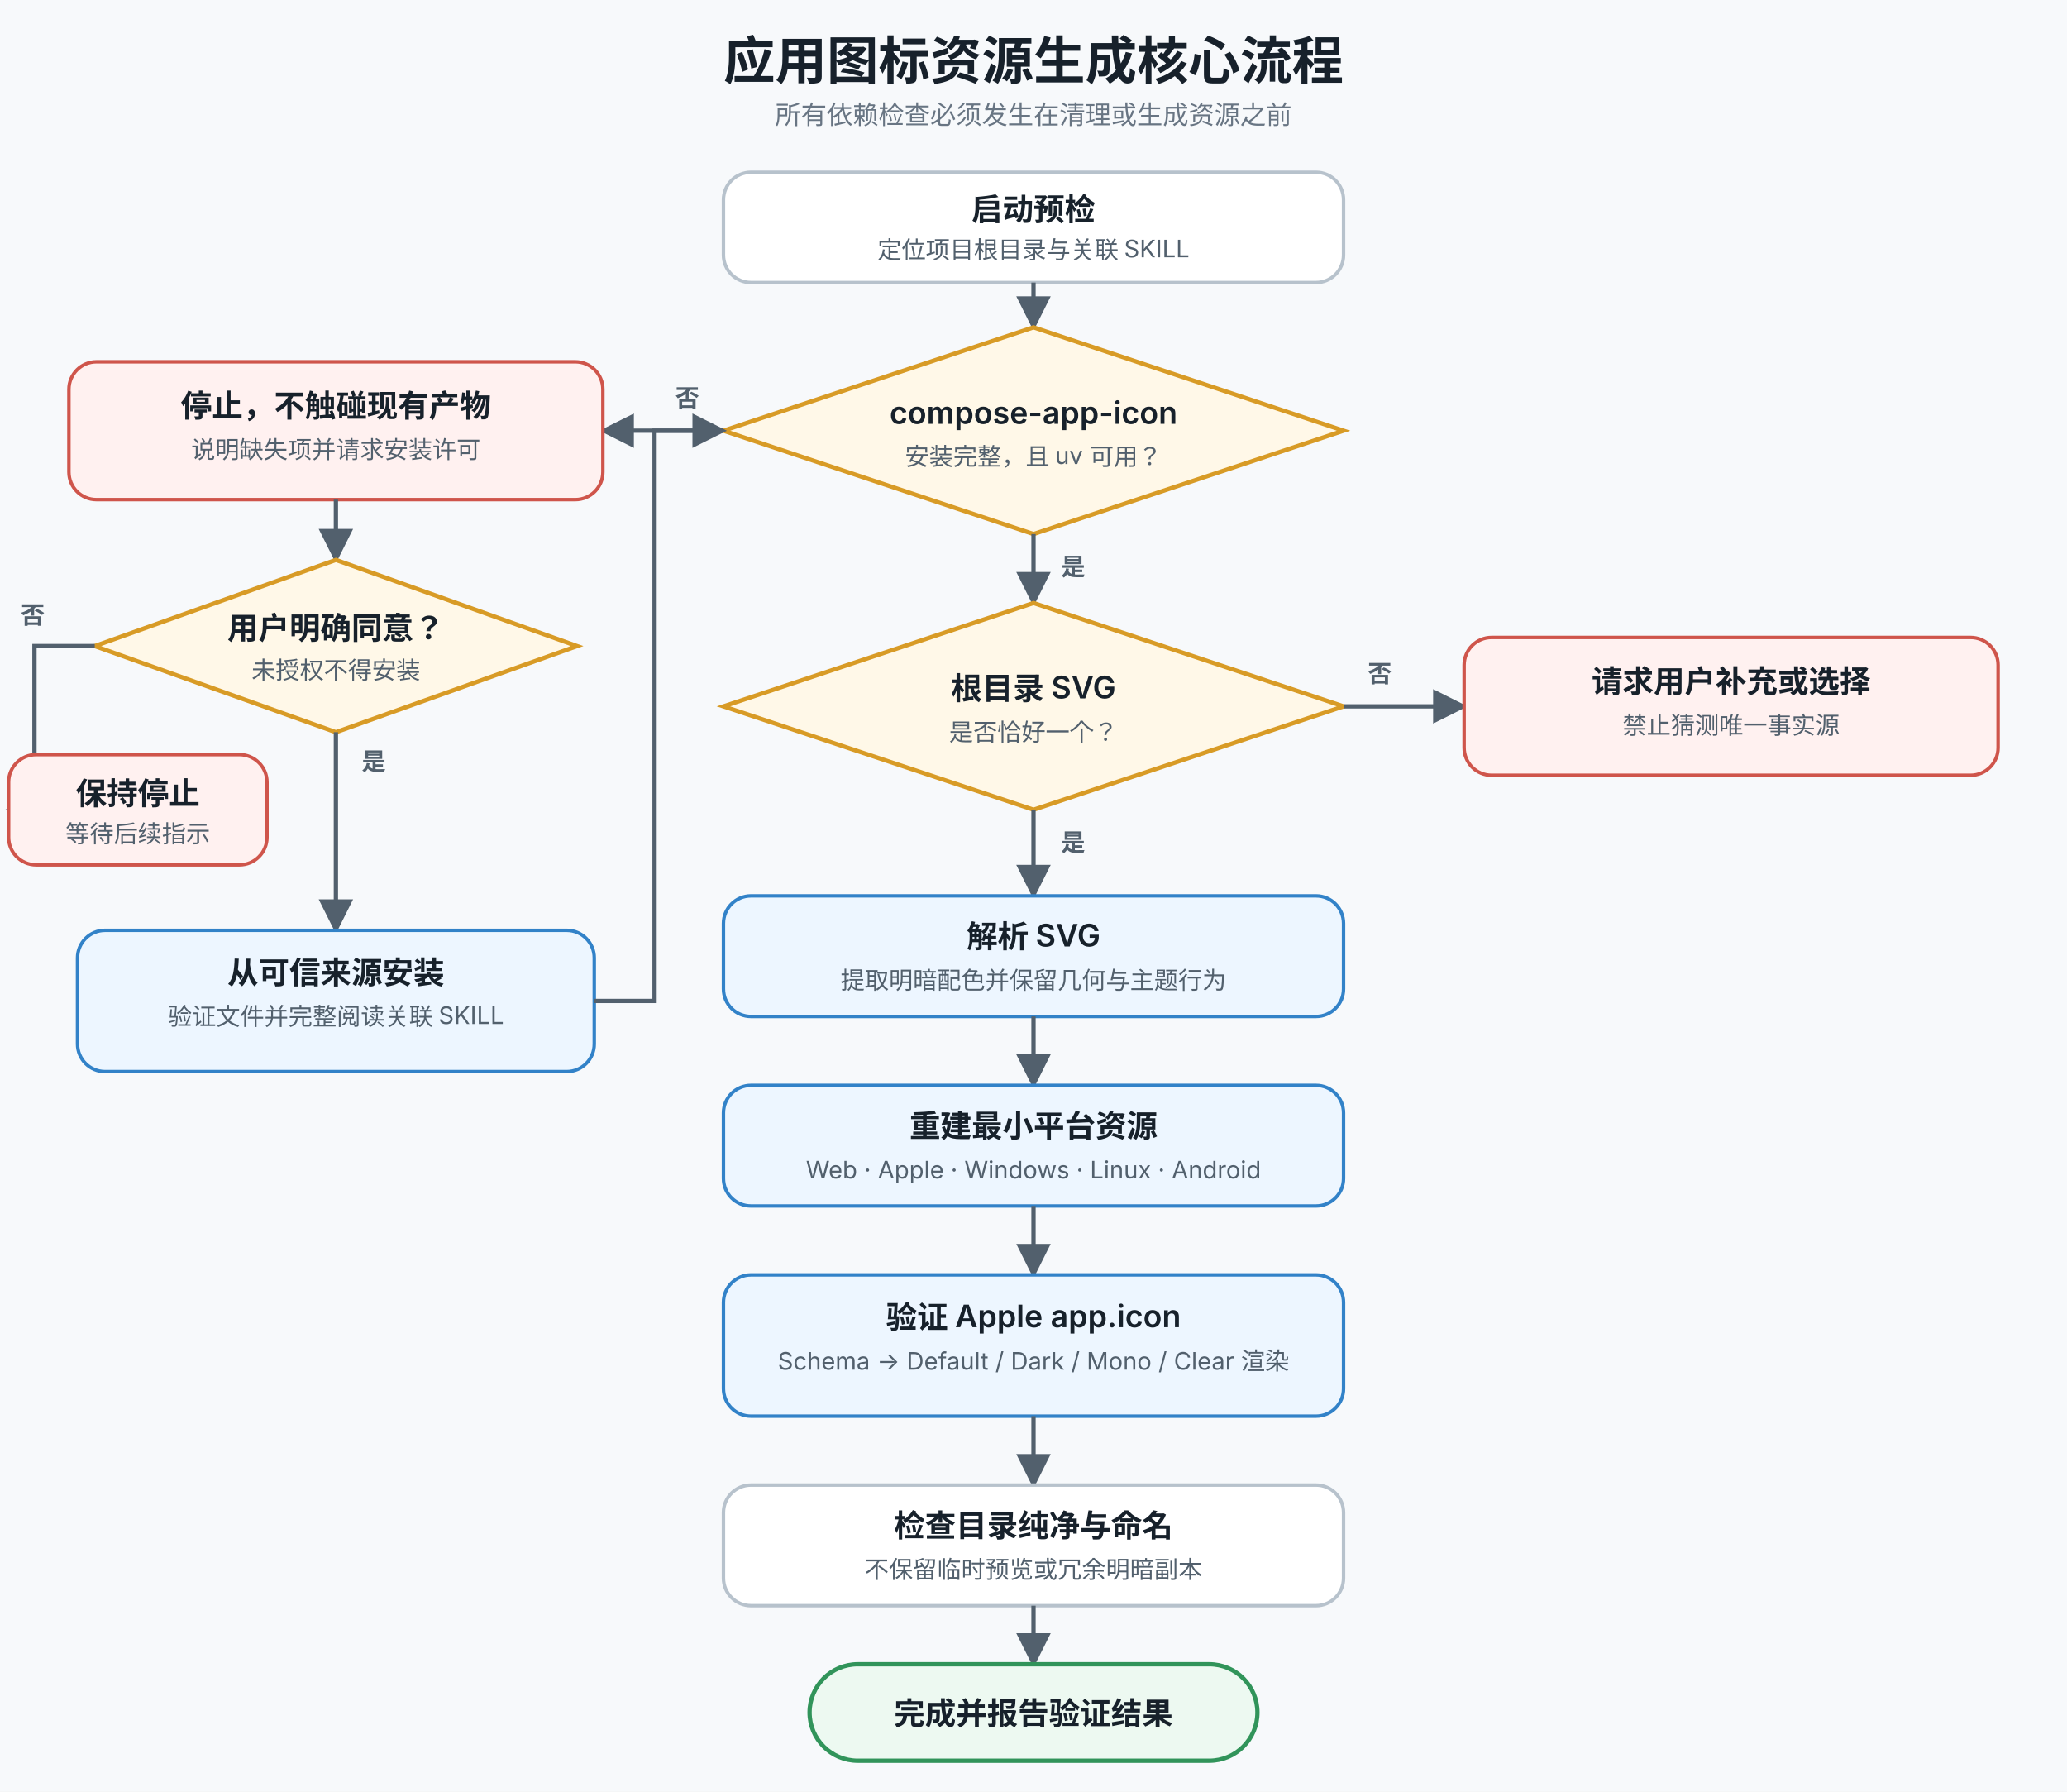
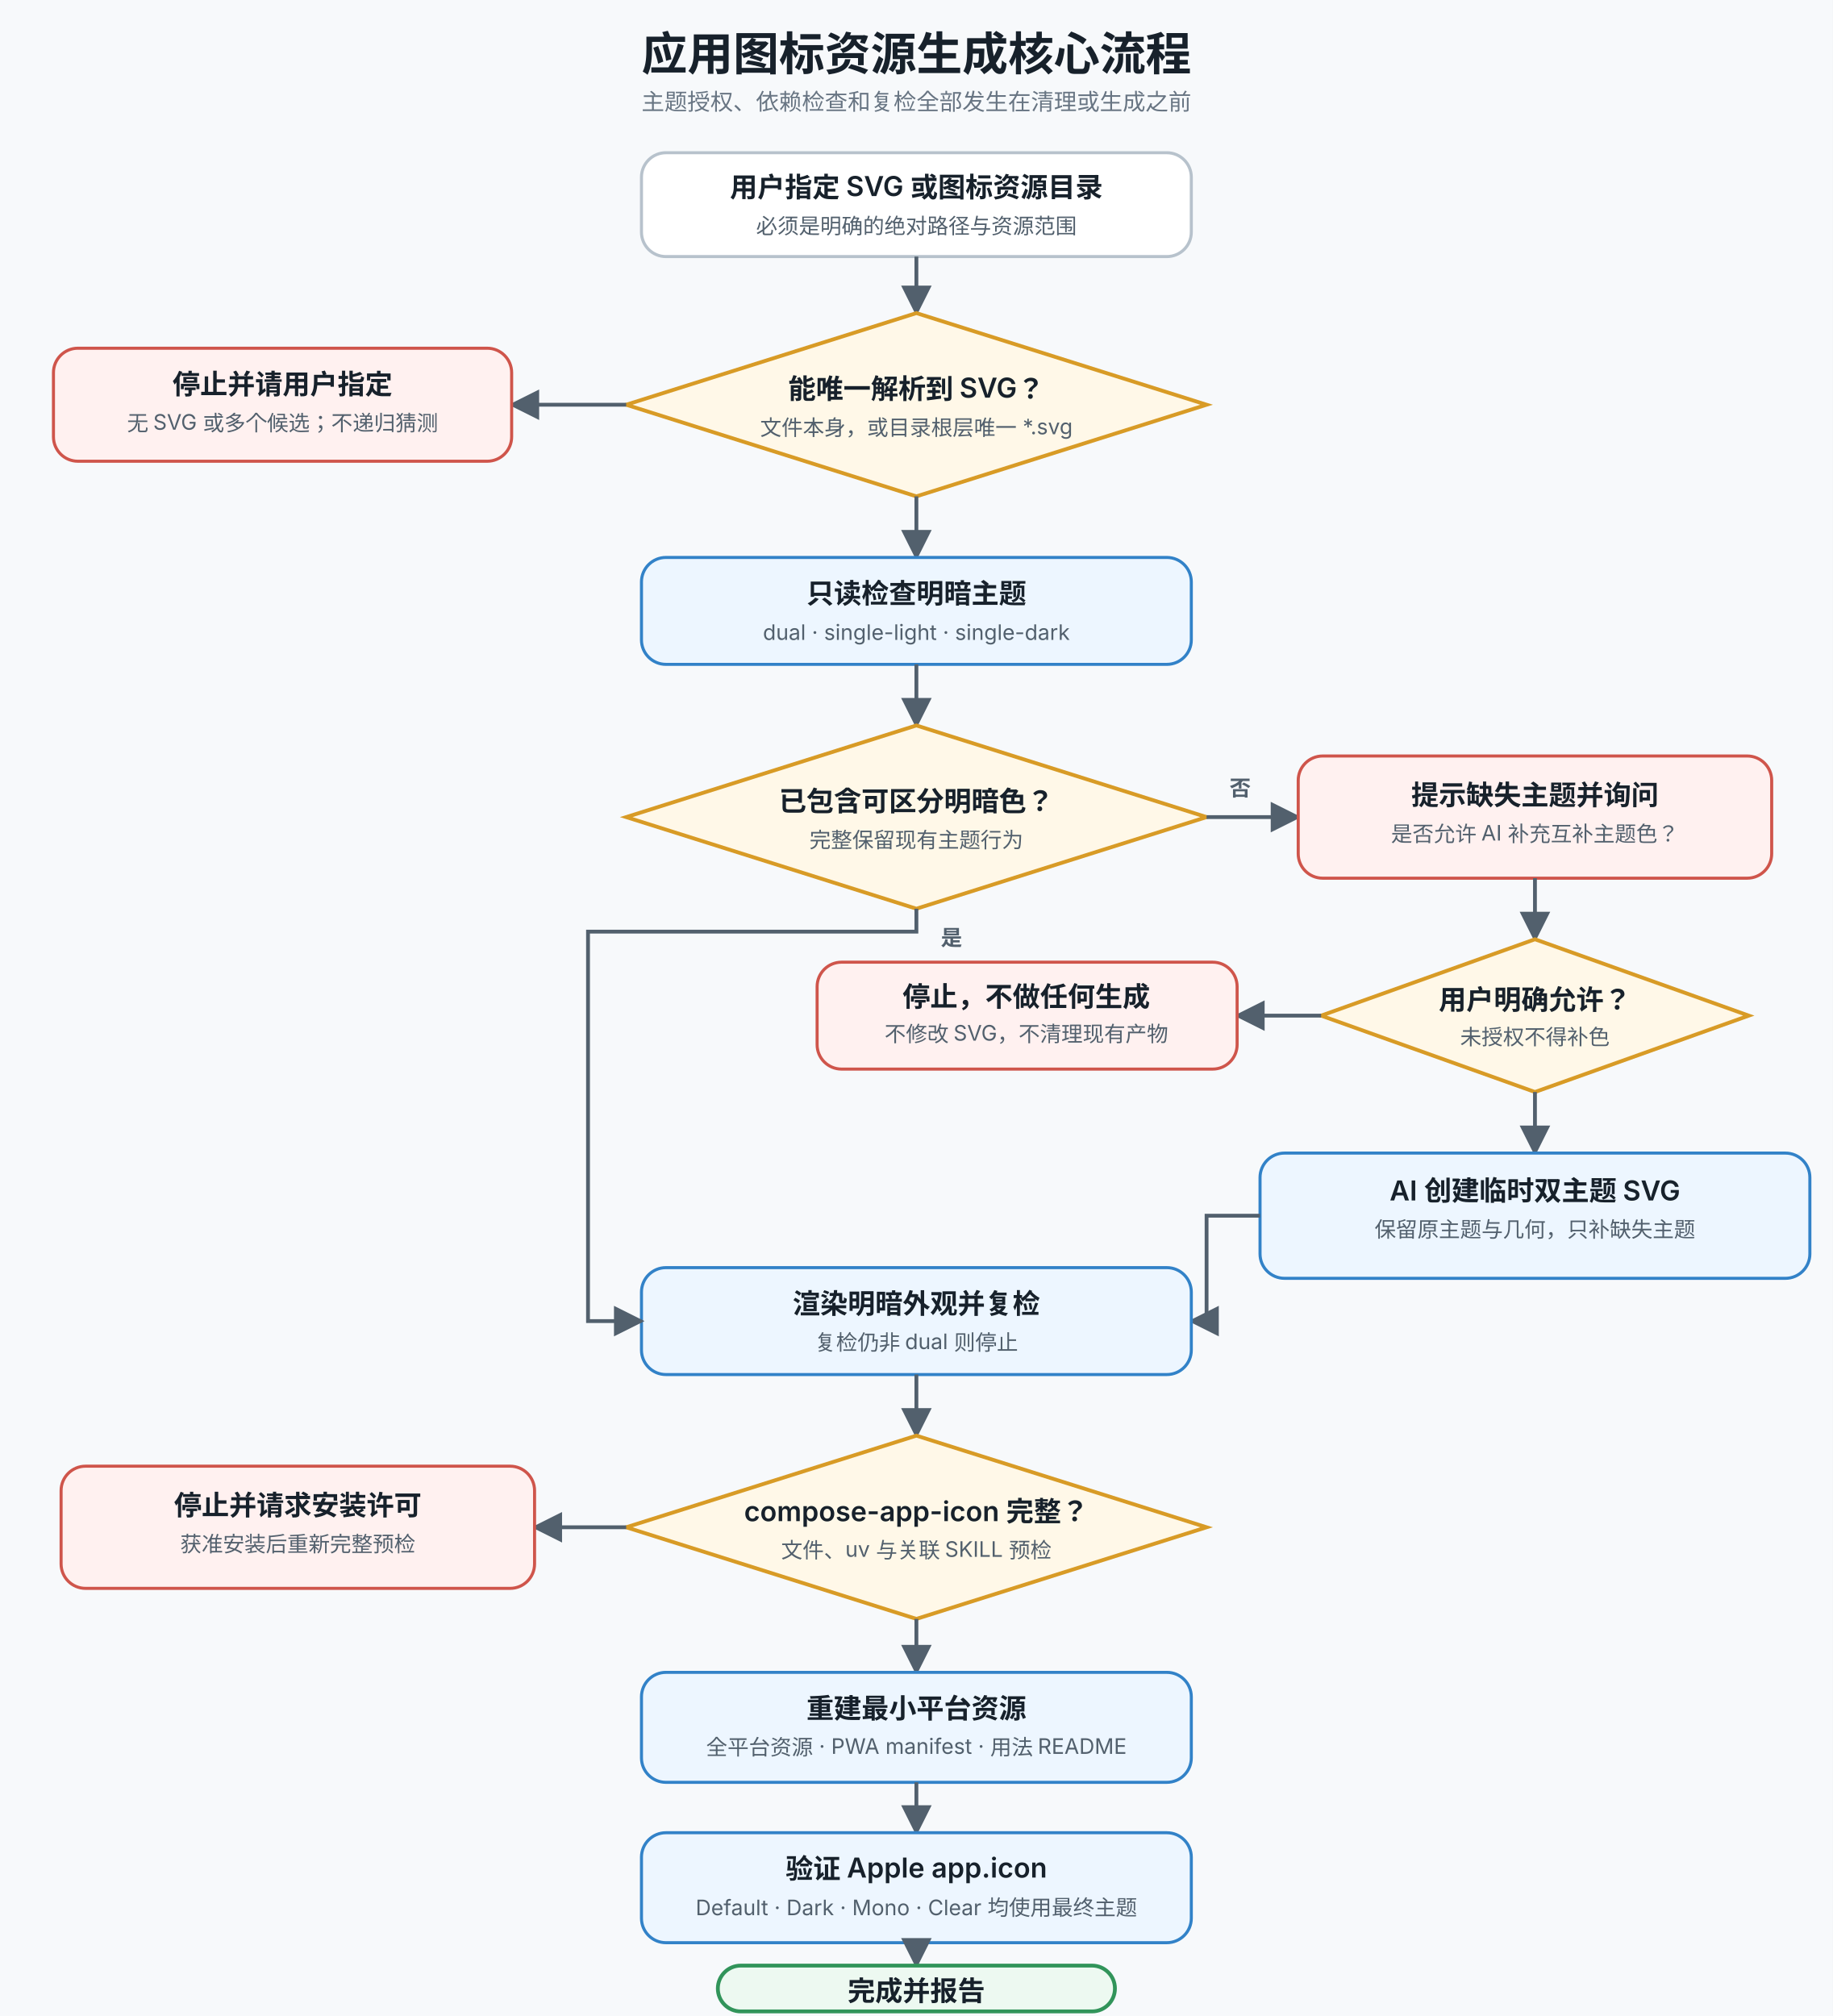
- <svg xmlns="http://www.w3.org/2000/svg" width="1200" height="1040" viewBox="0 0 1200 1040" role="img" aria-labelledby="title desc">
+ <svg xmlns="http://www.w3.org/2000/svg" width="1200" height="1320" viewBox="0 0 1200 1320" role="img" aria-labelledby="title desc">
  <defs>
-     <marker id="arrow" viewBox="0 0 10 10" refX="9" refY="5" markerWidth="8" markerHeight="8" orient="auto-start-reverse">
-       <path d="M 0 0 L 10 5 L 0 10 z" fill="#52606d" />
+     <marker id="arrow" viewBox="0 0 10 10" refX="9" refY="5" markerWidth="8" markerHeight="8" orient="auto">
+       <path d="M0 0 L10 5 L0 10 Z" fill="#52606d" />
    </marker>
    <style>
-       .title { font: 700 30px -apple-system, BlinkMacSystemFont, "PingFang SC", "Microsoft YaHei", sans-serif; fill: #17212b; }
-       .subtitle { font: 400 15px -apple-system, BlinkMacSystemFont, "PingFang SC", "Microsoft YaHei", sans-serif; fill: #687583; }
-       .label { font: 600 18px -apple-system, BlinkMacSystemFont, "PingFang SC", "Microsoft YaHei", sans-serif; fill: #17212b; text-anchor: middle; }
-       .detail { font: 400 14px -apple-system, BlinkMacSystemFont, "PingFang SC", "Microsoft YaHei", sans-serif; fill: #52606d; text-anchor: middle; }
-       .branch { font: 700 14px -apple-system, BlinkMacSystemFont, "PingFang SC", "Microsoft YaHei", sans-serif; fill: #52606d; }
+       .title { font: 700 30px -apple-system, BlinkMacSystemFont, "PingFang SC", sans-serif; fill: #17212b; }
+       .subtitle { font: 400 15px -apple-system, BlinkMacSystemFont, "PingFang SC", sans-serif; fill: #687583; }
+       .label { font: 600 18px -apple-system, BlinkMacSystemFont, "PingFang SC", sans-serif; fill: #17212b; text-anchor: middle; }
+       .detail { font: 400 14px -apple-system, BlinkMacSystemFont, "PingFang SC", sans-serif; fill: #52606d; text-anchor: middle; }
+       .branch { font: 700 14px -apple-system, BlinkMacSystemFont, "PingFang SC", sans-serif; fill: #52606d; }
      .line { fill: none; stroke: #52606d; stroke-width: 2.5; marker-end: url(#arrow); }
      .step { fill: #ffffff; stroke: #b7c2cc; stroke-width: 2; }
      .decision { fill: #fff8e8; stroke: #d89b26; stroke-width: 2.5; }
      .action { fill: #edf6ff; stroke: #3282c8; stroke-width: 2; }
      .stop { fill: #fff1f0; stroke: #cf554b; stroke-width: 2; }
      .done { fill: #edf9f1; stroke: #31945a; stroke-width: 2.5; }
    </style>
  </defs>
-   <rect width="1200" height="1040" fill="#f7f9fb" />
+   <rect width="1200" height="1320" fill="#f7f9fb" />
  <text class="title" x="600" y="46" text-anchor="middle">应用图标资源生成核心流程</text>
-   <text class="subtitle" x="600" y="72" text-anchor="middle">所有依赖检查必须发生在清理或生成资源之前</text>
-   <rect class="step" x="420" y="100" width="360" height="64" rx="16" />
-   <text class="label" x="600" y="128">启动预检</text>
-   <text class="detail" x="600" y="150">定位项目根目录与关联 SKILL</text>
-   <path class="line" d="M600 164 V190" />
-   <polygon class="decision" points="600,190 780,250 600,310 420,250" />
-   <text class="label" x="600" y="246">compose-app-icon</text>
-   <text class="detail" x="600" y="270">安装完整，且 uv 可用？</text>
-   <text class="branch" x="392" y="236">否</text>
-   <path class="line" d="M420 250 H350" />
-   <rect class="stop" x="40" y="210" width="310" height="80" rx="16" />
-   <text class="label" x="195" y="242">停止，不触碰现有产物</text>
-   <text class="detail" x="195" y="266">说明缺失项并请求安装许可</text>
-   <path class="line" d="M195 290 V325" />
-   <polygon class="decision" points="195,325 335,375 195,425 55,375" />
-   <text class="label" x="195" y="371">用户明确同意？</text>
-   <text class="detail" x="195" y="394">未授权不得安装</text>
-   <text class="branch" x="12" y="362">否</text>
-   <path class="line" d="M55 375 H20 V470 H5" />
-   <rect class="stop" x="5" y="438" width="150" height="64" rx="16" />
-   <text class="label" x="80" y="467">保持停止</text>
-   <text class="detail" x="80" y="489">等待后续指示</text>
-   <text class="branch" x="210" y="447">是</text>
-   <path class="line" d="M195 425 V540" />
-   <rect class="action" x="45" y="540" width="300" height="82" rx="16" />
-   <text class="label" x="195" y="571">从可信来源安装</text>
-   <text class="detail" x="195" y="595">验证文件并完整阅读关联 SKILL</text>
-   <path class="line" d="M345 581 H380 V250 H420" />
-   <text class="branch" x="616" y="334">是</text>
-   <path class="line" d="M600 310 V350" />
-   <polygon class="decision" points="600,350 780,410 600,470 420,410" />
-   <text class="label" x="600" y="406">根目录 SVG</text>
-   <text class="detail" x="600" y="430">是否恰好一个？</text>
-   <text class="branch" x="794" y="396">否</text>
-   <path class="line" d="M780 410 H850" />
-   <rect class="stop" x="850" y="370" width="310" height="80" rx="16" />
-   <text class="label" x="1005" y="402">请求用户补充或选择</text>
-   <text class="detail" x="1005" y="426">禁止猜测唯一事实源</text>
-   <text class="branch" x="616" y="494">是</text>
-   <path class="line" d="M600 470 V520" />
-   <rect class="action" x="420" y="520" width="360" height="70" rx="16" />
-   <text class="label" x="600" y="550">解析 SVG</text>
-   <text class="detail" x="600" y="574">提取明暗配色并保留几何与主题行为</text>
-   <path class="line" d="M600 590 V630" />
-   <rect class="action" x="420" y="630" width="360" height="70" rx="16" />
-   <text class="label" x="600" y="660">重建最小平台资源</text>
-   <text class="detail" x="600" y="684">Web · Apple · Windows · Linux · Android</text>
-   <path class="line" d="M600 700 V740" />
-   <rect class="action" x="420" y="740" width="360" height="82" rx="16" />
-   <text class="label" x="600" y="771">验证 Apple app.icon</text>
-   <text class="detail" x="600" y="795">Schema → Default / Dark / Mono / Clear 渲染</text>
-   <path class="line" d="M600 822 V862" />
-   <rect class="step" x="420" y="862" width="360" height="70" rx="16" />
-   <text class="label" x="600" y="892">检查目录纯净与命名</text>
-   <text class="detail" x="600" y="916">不保留临时预览或冗余明暗副本</text>
-   <path class="line" d="M600 932 V966" />
-   <rect class="done" x="470" y="966" width="260" height="56" rx="28" />
-   <text class="label" x="600" y="1001">完成并报告验证结果</text>
+   <text class="subtitle" x="600" y="72" text-anchor="middle">主题授权、依赖检查和复检全部发生在清理或生成之前</text>
+   <rect class="step" x="420" y="100" width="360" height="68" rx="16" />
+   <text class="label" x="600" y="129">用户指定 SVG 或图标资源目录</text>
+   <text class="detail" x="600" y="153">必须是明确的绝对路径与资源范围</text>
+   <path class="line" d="M600 168 V205" />
+   <polygon class="decision" points="600,205 790,265 600,325 410,265" />
+   <text class="label" x="600" y="261">能唯一解析到 SVG？</text>
+   <text class="detail" x="600" y="285">文件本身，或目录根层唯一 *.svg</text>
+   <path class="line" d="M410 265 H335" />
+   <rect class="stop" x="35" y="228" width="300" height="74" rx="16" />
+   <text class="label" x="185" y="258">停止并请用户指定</text>
+   <text class="detail" x="185" y="282">无 SVG 或多个候选；不递归猜测</text>
+   <path class="line" d="M600 325 V365" />
+   <rect class="action" x="420" y="365" width="360" height="70" rx="16" />
+   <text class="label" x="600" y="395">只读检查明暗主题</text>
+   <text class="detail" x="600" y="419">dual · single-light · single-dark</text>
+   <path class="line" d="M600 435 V475" />
+   <polygon class="decision" points="600,475 790,535 600,595 410,535" />
+   <text class="label" x="600" y="531">已包含可区分明暗色？</text>
+   <text class="detail" x="600" y="555">完整保留现有主题行为</text>
+   <text class="branch" x="805" y="521">否</text>
+   <path class="line" d="M790 535 H850" />
+   <rect class="stop" x="850" y="495" width="310" height="80" rx="16" />
+   <text class="label" x="1005" y="527">提示缺失主题并询问</text>
+   <text class="detail" x="1005" y="551">是否允许 AI 补充互补主题色？</text>
+   <path class="line" d="M1005 575 V615" />
+   <polygon class="decision" points="1005,615 1145,665 1005,715 865,665" />
+   <text class="label" x="1005" y="661">用户明确允许？</text>
+   <text class="detail" x="1005" y="684">未授权不得补色</text>
+   <path class="line" d="M865 665 H810" />
+   <rect class="stop" x="535" y="630" width="275" height="70" rx="16" />
+   <text class="label" x="672" y="659">停止，不做任何生成</text>
+   <text class="detail" x="672" y="682">不修改 SVG，不清理现有产物</text>
+   <path class="line" d="M1005 715 V755" />
+   <rect class="action" x="825" y="755" width="360" height="82" rx="16" />
+   <text class="label" x="1005" y="786">AI 创建临时双主题 SVG</text>
+   <text class="detail" x="1005" y="810">保留原主题与几何，只补缺失主题</text>
+   <path class="line" d="M825 796 H790 V865 H780" />
+   <rect class="action" x="420" y="830" width="360" height="70" rx="16" />
+   <text class="label" x="600" y="860">渲染明暗外观并复检</text>
+   <text class="detail" x="600" y="884">复检仍非 dual 则停止</text>
+   <text class="branch" x="616" y="619">是</text>
+   <path class="line" d="M600 595 V610 H385 V865 H420" />
+   <path class="line" d="M600 900 V940" />
+   <polygon class="decision" points="600,940 790,1000 600,1060 410,1000" />
+   <text class="label" x="600" y="996">compose-app-icon 完整？</text>
+   <text class="detail" x="600" y="1020">文件、uv 与关联 SKILL 预检</text>
+   <path class="line" d="M410 1000 H350" />
+   <rect class="stop" x="40" y="960" width="310" height="80" rx="16" />
+   <text class="label" x="195" y="992">停止并请求安装许可</text>
+   <text class="detail" x="195" y="1016">获准安装后重新完整预检</text>
+   <path class="line" d="M600 1060 V1095" />
+   <rect class="action" x="420" y="1095" width="360" height="72" rx="16" />
+   <text class="label" x="600" y="1125">重建最小平台资源</text>
+   <text class="detail" x="600" y="1149">全平台资源 · PWA manifest · 用法 README</text>
+   <path class="line" d="M600 1167 V1200" />
+   <rect class="action" x="420" y="1200" width="360" height="72" rx="16" />
+   <text class="label" x="600" y="1230">验证 Apple app.icon</text>
+   <text class="detail" x="600" y="1254">Default · Dark · Mono · Clear 均使用最终主题</text>
+   <path class="line" d="M600 1272 V1287" />
+   <rect class="done" x="470" y="1287" width="260" height="30" rx="15" />
+   <text class="label" x="600" y="1310">完成并报告</text>
</svg>
